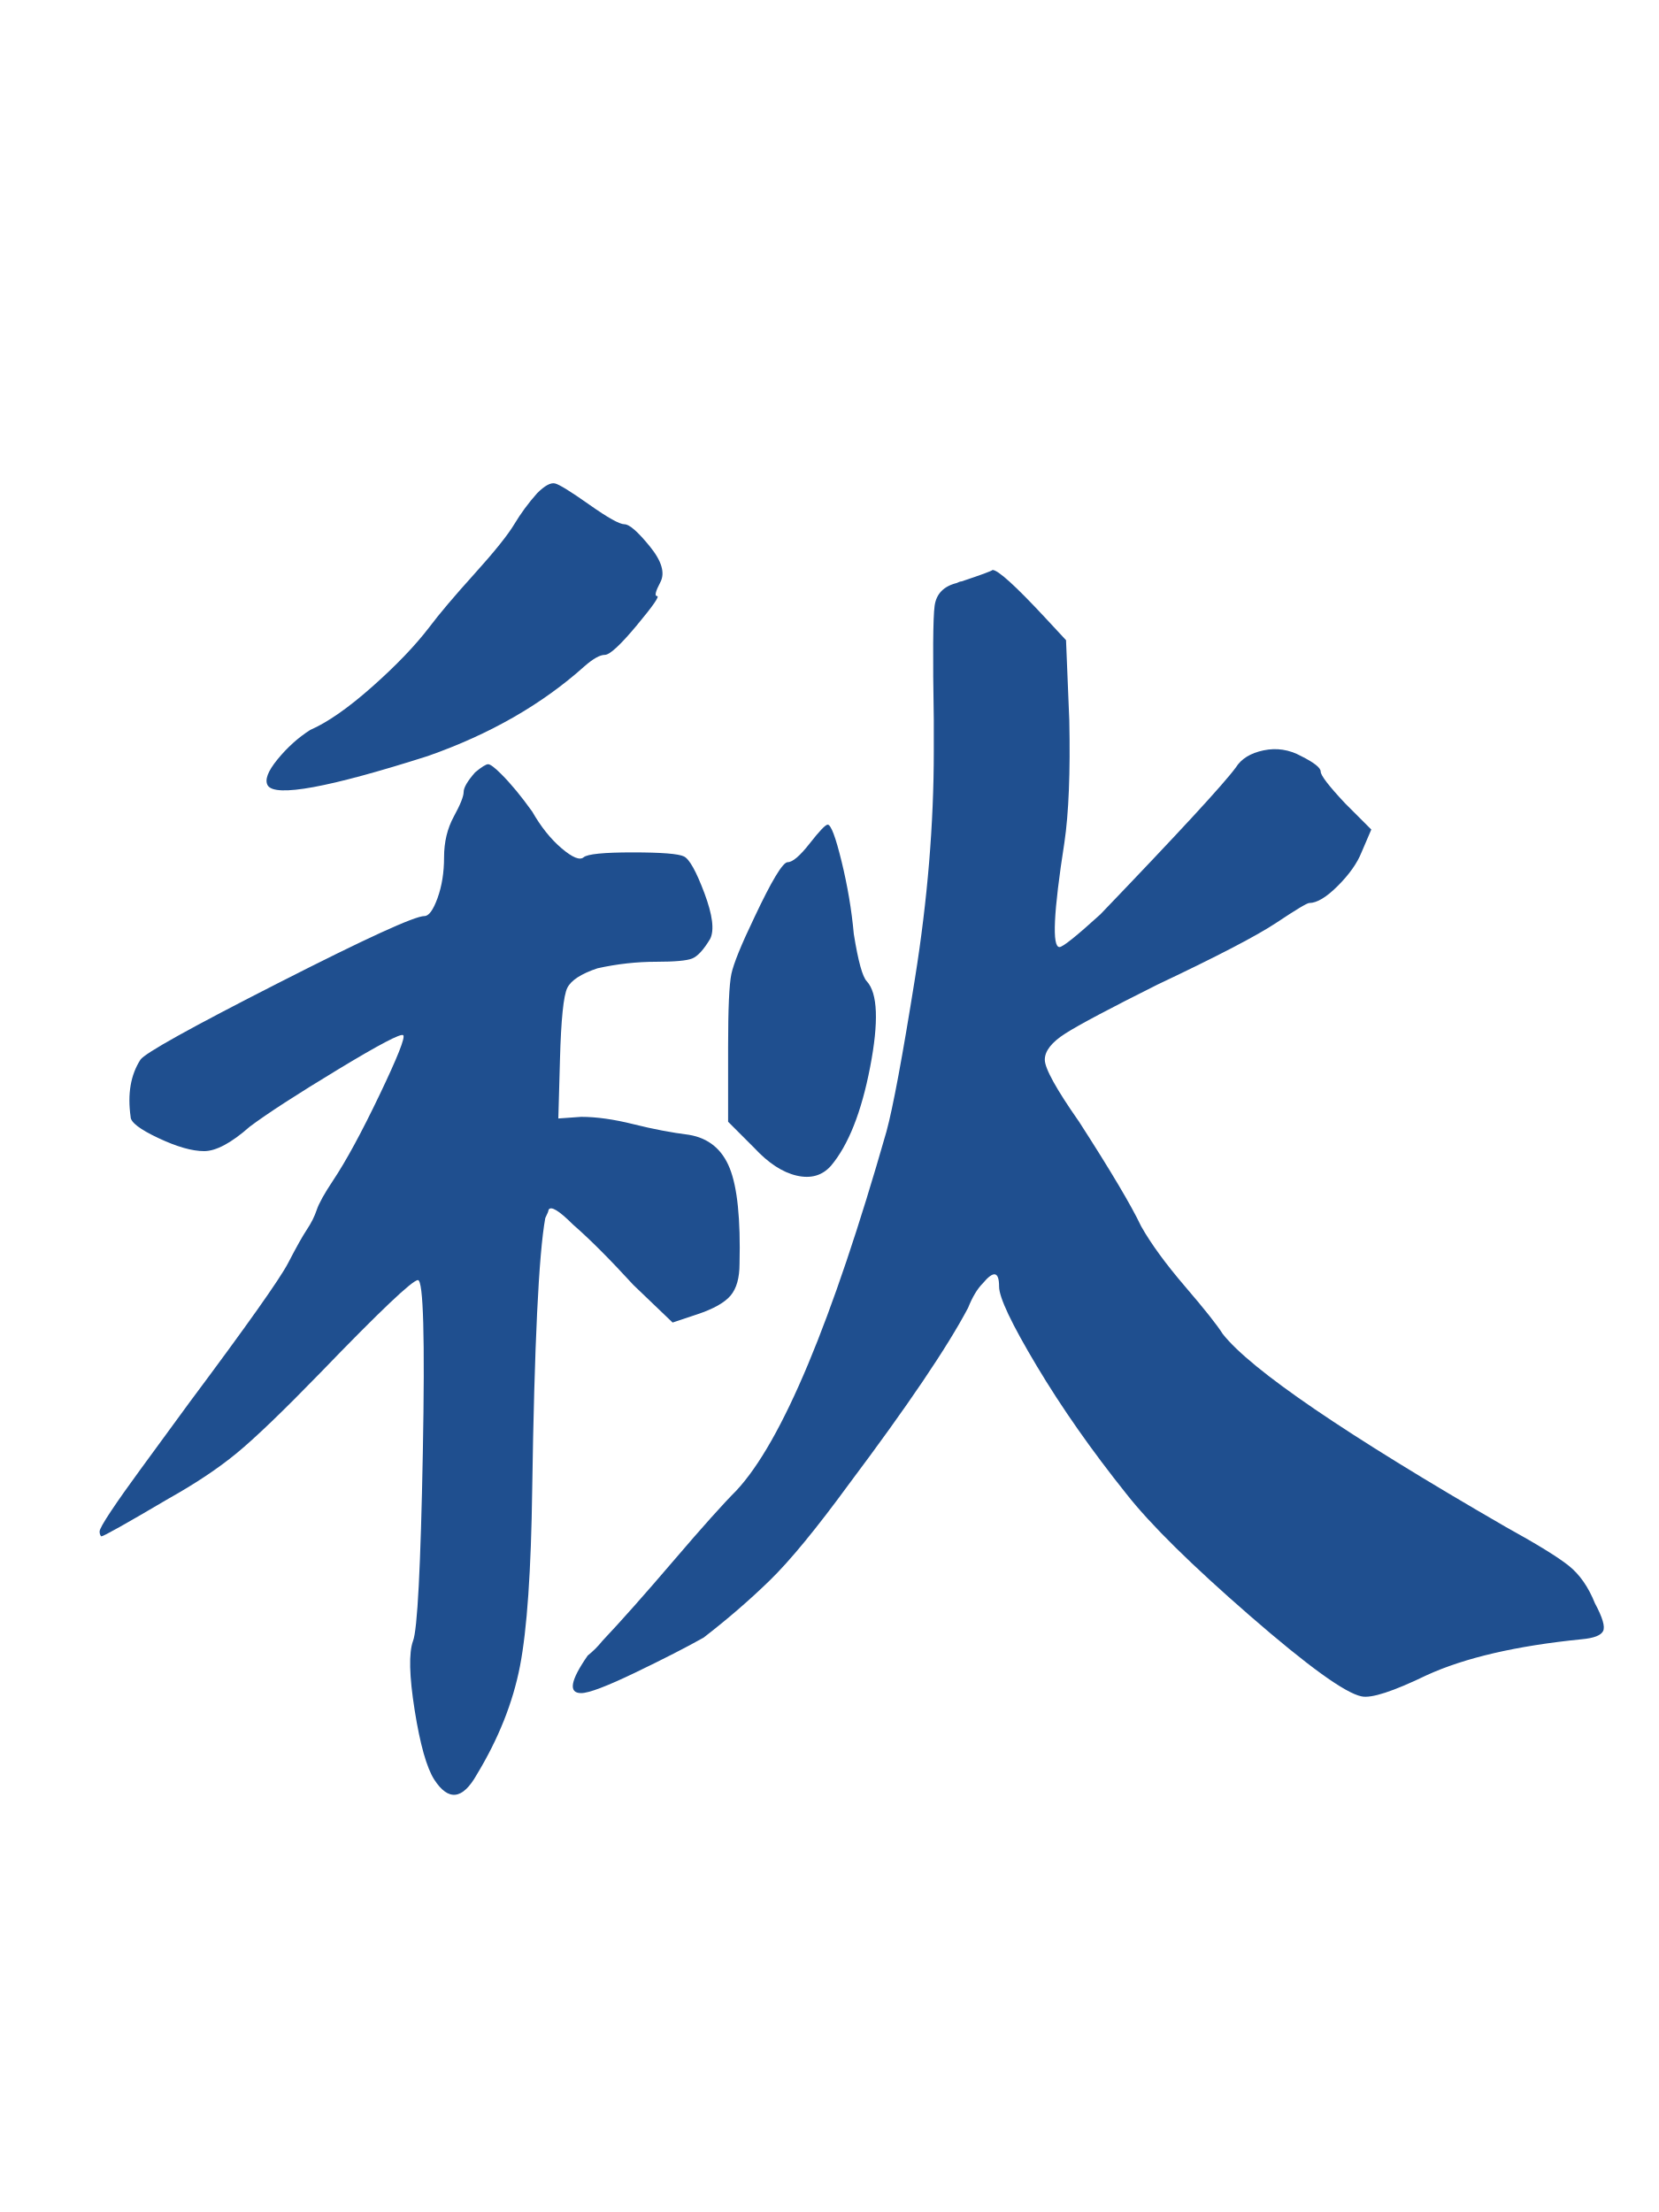
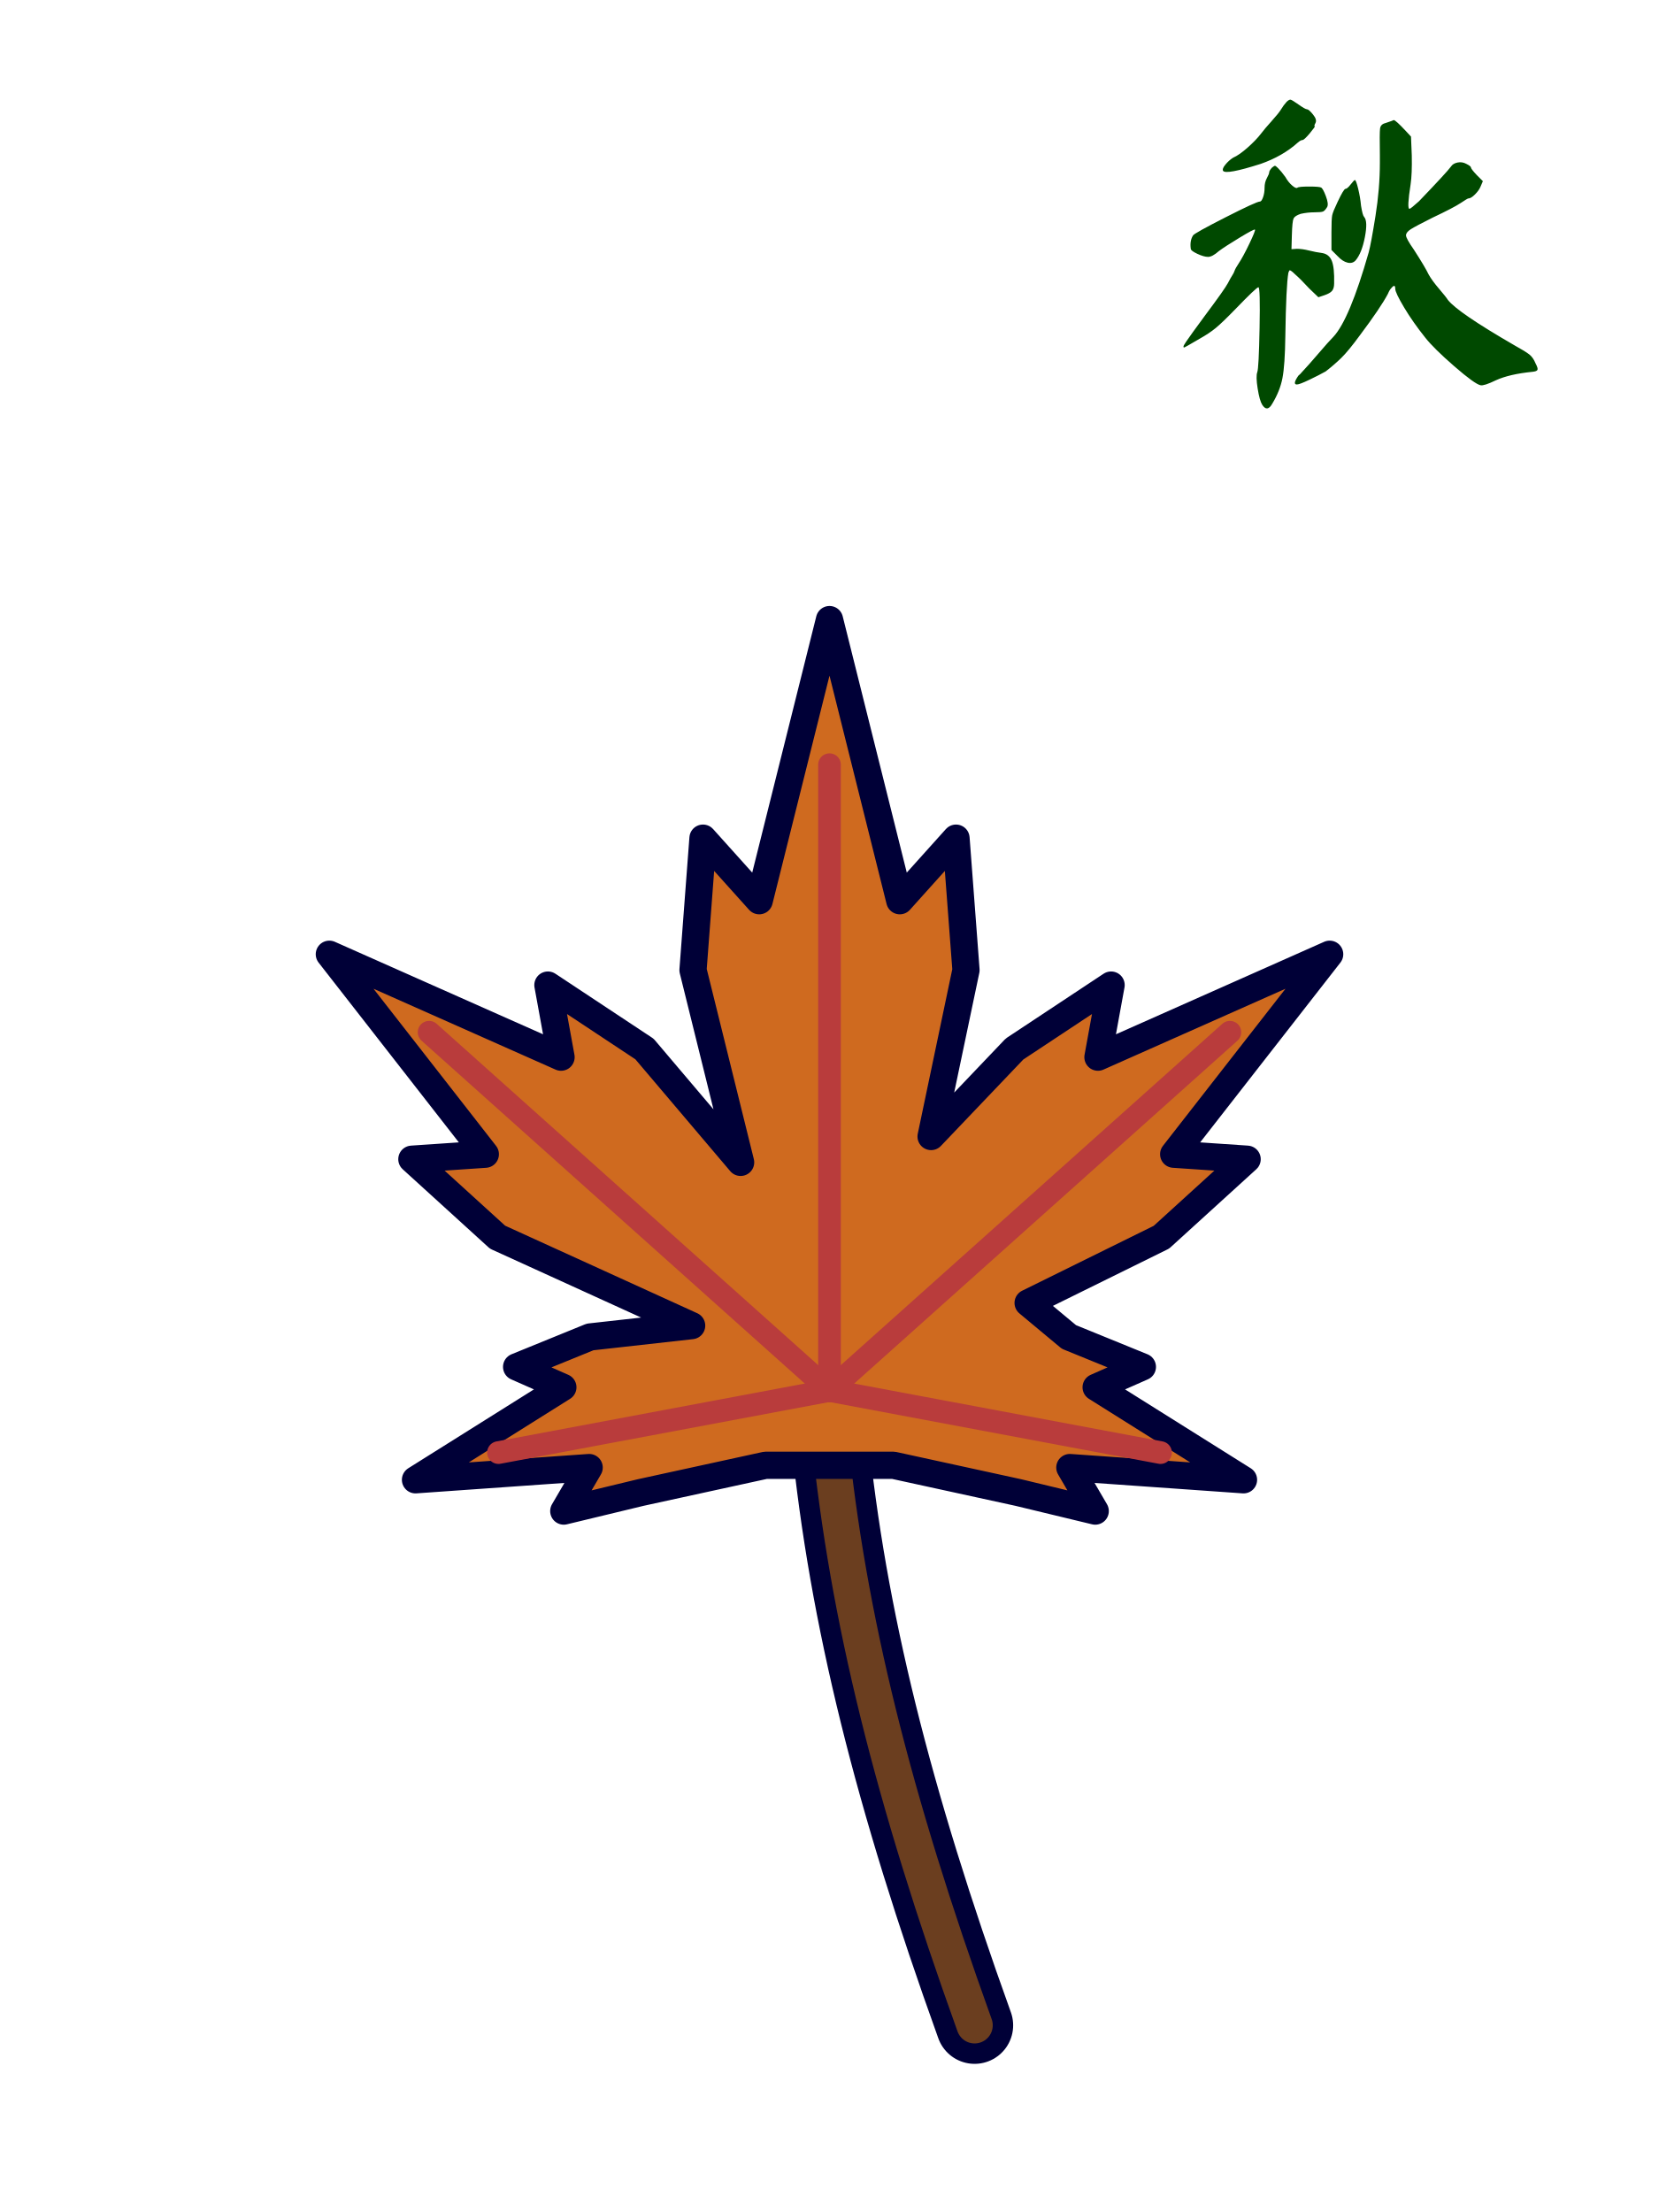
<svg xmlns="http://www.w3.org/2000/svg" width="300" height="400" viewBox="0 0 300 400">
-   <path d="M440 489Q456 523 460.5 523.0Q465 523 474.0 534.5Q483 546 485 546Q488 546 493.5 523.5Q499 501 501 479Q505 454 509 450Q519 439 511.0 397.5Q503 356 487 337Q479 328 466.0 331.0Q453 334 440 348L424 364V410Q424 445 426.0 454.5Q428 464 440 489ZM269 578Q275 583 277.0 583.0Q279 583 285 577Q294 568 304 554Q312 540 322.0 531.5Q332 523 335.5 526.0Q339 529 365.5 529.0Q392 529 397.0 526.5Q402 524 409.5 504.0Q417 484 413 476Q407 466 402.0 464.0Q397 462 380 462Q362 462 344 458Q329 453 325.5 446.0Q322 439 321 402L320 366L334 367Q348 367 366.0 362.5Q384 358 400 356Q418 353 425.0 335.5Q432 318 431 277Q431 264 425.5 257.5Q420 251 405 246L390 241L366 264Q344 288 329 301Q316 314 314 310Q314 309 312 305Q306 272 304 139Q303 64 296.5 30.5Q290 -3 270 -36Q257 -59 244 -39Q237 -28 232.0 3.5Q227 35 231 46Q235 56 237.0 161.5Q239 267 234.0 267.0Q229 267 174 210Q140 175 123.0 161.0Q106 147 81 133Q42 110 40 110Q39 111 39.0 113.0Q39 115 46.0 125.5Q53 136 64.0 151.0Q75 166 94 192Q147 263 154.5 277.5Q162 292 166.0 298.0Q170 304 172.0 310.0Q174 316 182 328Q194 346 210.5 380.5Q227 415 225 417Q223 419 185.0 396.0Q147 373 131 361Q114 346 103 346Q92 346 75.0 354.0Q58 362 58 367Q55 388 64 402Q68 408 148.5 449.0Q229 490 238 490Q242 490 246.0 501.0Q250 512 250 526Q250 540 256.0 551.0Q262 562 262.0 566.0Q262 570 269 578ZM567 695Q585 701 586 702Q591 702 618 673L631 659L633 610Q634 562 630 535Q620 471 627 471Q630 471 652 491Q724 566 735 581Q740 589 752.0 591.5Q764 594 775 588Q787 582 787.0 578.5Q787 575 802 559L818 543L812 529Q808 519 797.5 508.5Q787 498 780 498Q778 498 760.0 486.0Q742 474 687 448Q643 426 630.5 418.0Q618 410 618 402Q618 394 639 364Q668 319 677 300Q686 284 704.0 263.0Q722 242 727 234Q753 201 900 116Q929 100 939.0 92.0Q949 84 955 69Q962 56 960.0 52.0Q958 48 947 47Q887 41 852 25Q821 10 812 12Q797 15 743.5 61.5Q690 108 668 136Q636 176 613.0 214.5Q590 253 590 263Q590 277 580 265Q575 260 571 250Q552 214 498 142Q468 101 449.5 83.0Q431 65 409 48Q393 39 367.0 26.5Q341 14 334 14Q322 14 338 37Q343 41 347 46Q364 64 390.5 95.0Q417 126 429 138Q471 183 521 358Q527 380 538.5 452.0Q550 524 550 591Q550 597 550 610Q549 669 550.5 680.0Q552 691 564 694Q566 695 567 695ZM307 749Q314 756 318.0 755.0Q322 754 339 742Q356 730 360.5 730.0Q365 730 376.0 716.5Q387 703 382.5 694.5Q378 686 380.5 686.0Q383 686 368.0 668.0Q353 650 348.5 650.0Q344 650 336 643Q297 608 240 588Q149 559 142 570Q139 575 148.0 586.0Q157 597 168 604Q184 611 206.0 630.5Q228 650 241 667Q250 679 268.5 699.5Q287 720 293.0 730.0Q299 740 307 749Z" fill="#1f4f8f" transform="translate(6.5 310.3) scale(0.2952 -0.2952)" />
+   <g transform="translate(150 258) scale(0.82) translate(-150 -244)">
+     <path d="M150 246 C154 286 164 326 182 376" fill="none" stroke="#000037" stroke-width="17" stroke-linecap="round" stroke-linejoin="round" />
+     <path d="M150 246 C154 286 164 326 182 376" fill="none" stroke="#6b3e1f" stroke-width="8" stroke-linecap="round" stroke-linejoin="round" />
+     <polygon points="135.9,252.5 108.4,258.5 91.4,262.6 97.0,253.0 58.7,255.7 91.2,235.3 81.0,230.8 97.2,224.2 119.6,221.7 76.8,202.2 57.9,185.0 74.1,183.9 39.7,139.8 90.8,162.5 87.9,146.6 109.2,160.7 130.4,185.7 119.9,143.3 122.1,114.2 134.5,128.0 150.0,66.0 165.5,128.0 177.9,114.2 180.1,143.3 172.4,180.0 190.8,160.7 212.1,146.6 209.2,162.5 260.3,139.8 225.9,183.9 242.1,185.0 223.2,202.2 193.8,216.7 202.8,224.2 219.0,230.8 208.8,235.3 241.3,255.7 203.0,253.0 208.6,262.6 191.6,258.5 164.1,252.5" fill="#cf6a1f" stroke="#000037" stroke-width="6" stroke-linejoin="round" />
+     <path d="M150 236 L77.0 249.7" fill="none" stroke="#b93c3c" stroke-width="5" stroke-linecap="round" stroke-linejoin="round" />
+     <path d="M150 236 L61.7 157.0" fill="none" stroke="#b93c3c" stroke-width="5" stroke-linecap="round" stroke-linejoin="round" />
+     <path d="M150 236 L150.0 98.0" fill="none" stroke="#b93c3c" stroke-width="5" stroke-linecap="round" stroke-linejoin="round" />
+     <path d="M150 236 L238.3 157.0" fill="none" stroke="#b93c3c" stroke-width="5" stroke-linecap="round" stroke-linejoin="round" />
+     <path d="M150 236 L223.0 249.7" fill="none" stroke="#b93c3c" stroke-width="5" stroke-linecap="round" stroke-linejoin="round" />
+   </g>
+   <path d="M440 489Q456 523 460.5 523.0Q465 523 474.0 534.5Q483 546 485 546Q488 546 493.5 523.5Q499 501 501 479Q505 454 509 450Q519 439 511.0 397.5Q503 356 487 337Q479 328 466.0 331.0Q453 334 440 348L424 364V410Q424 445 426.0 454.5Q428 464 440 489ZM269 578Q275 583 277.0 583.0Q279 583 285 577Q294 568 304 554Q312 540 322.0 531.5Q332 523 335.5 526.0Q339 529 365.5 529.0Q392 529 397.0 526.5Q402 524 409.5 504.0Q417 484 413 476Q407 466 402.0 464.0Q397 462 380 462Q362 462 344 458Q329 453 325.5 446.0Q322 439 321 402L320 366L334 367Q348 367 366.0 362.5Q384 358 400 356Q418 353 425.0 335.5Q432 318 431 277Q431 264 425.5 257.5Q420 251 405 246L390 241L366 264Q344 288 329 301Q316 314 314 310Q314 309 312 305Q306 272 304 139Q303 64 296.5 30.5Q290 -3 270 -36Q257 -59 244 -39Q237 -28 232.0 3.5Q227 35 231 46Q235 56 237.0 161.5Q239 267 234.0 267.0Q229 267 174 210Q140 175 123.0 161.0Q106 147 81 133Q42 110 40 110Q39 111 39.0 113.0Q39 115 46.0 125.5Q53 136 64.0 151.0Q75 166 94 192Q147 263 154.5 277.5Q162 292 166.0 298.0Q170 304 172.0 310.0Q174 316 182 328Q194 346 210.5 380.5Q227 415 225 417Q223 419 185.0 396.0Q147 373 131 361Q114 346 103 346Q92 346 75.0 354.0Q58 362 58 367Q55 388 64 402Q68 408 148.5 449.0Q229 490 238 490Q242 490 246.0 501.0Q250 512 250 526Q250 540 256.0 551.0Q262 562 262.0 566.0Q262 570 269 578ZM567 695Q585 701 586 702Q591 702 618 673L631 659L633 610Q634 562 630 535Q620 471 627 471Q630 471 652 491Q724 566 735 581Q740 589 752.0 591.5Q764 594 775 588Q787 582 787.0 578.5Q787 575 802 559L818 543L812 529Q808 519 797.5 508.5Q787 498 780 498Q778 498 760.0 486.0Q742 474 687 448Q643 426 630.5 418.0Q618 410 618 402Q618 394 639 364Q668 319 677 300Q686 284 704.0 263.0Q722 242 727 234Q753 201 900 116Q929 100 939.0 92.0Q949 84 955 69Q962 56 960.0 52.0Q958 48 947 47Q887 41 852 25Q821 10 812 12Q797 15 743.5 61.5Q690 108 668 136Q636 176 613.0 214.5Q590 253 590 263Q590 277 580 265Q575 260 571 250Q552 214 498 142Q468 101 449.5 83.0Q431 65 409 48Q393 39 367.0 26.5Q341 14 334 14Q322 14 338 37Q343 41 347 46Q364 64 390.5 95.0Q417 126 429 138Q471 183 521 358Q527 380 538.5 452.0Q550 524 550 591Q550 597 550 610Q549 669 550.5 680.0Q552 691 564 694Q566 695 567 695ZM307 749Q314 756 318.0 755.0Q322 754 339 742Q356 730 360.5 730.0Q365 730 376.0 716.5Q387 703 382.5 694.5Q378 686 380.5 686.0Q383 686 368.0 668.0Q353 650 348.5 650.0Q344 650 336 643Q297 608 240 588Q149 559 142 570Q139 575 148.0 586.0Q157 597 168 604Q184 611 206.0 630.5Q228 650 241 667Q250 679 268.5 699.5Q287 720 293.0 730.0Q299 740 307 749Z" fill="#004900" transform="translate(211.3 70.5) scale(0.0695 -0.0695)" />
</svg>
